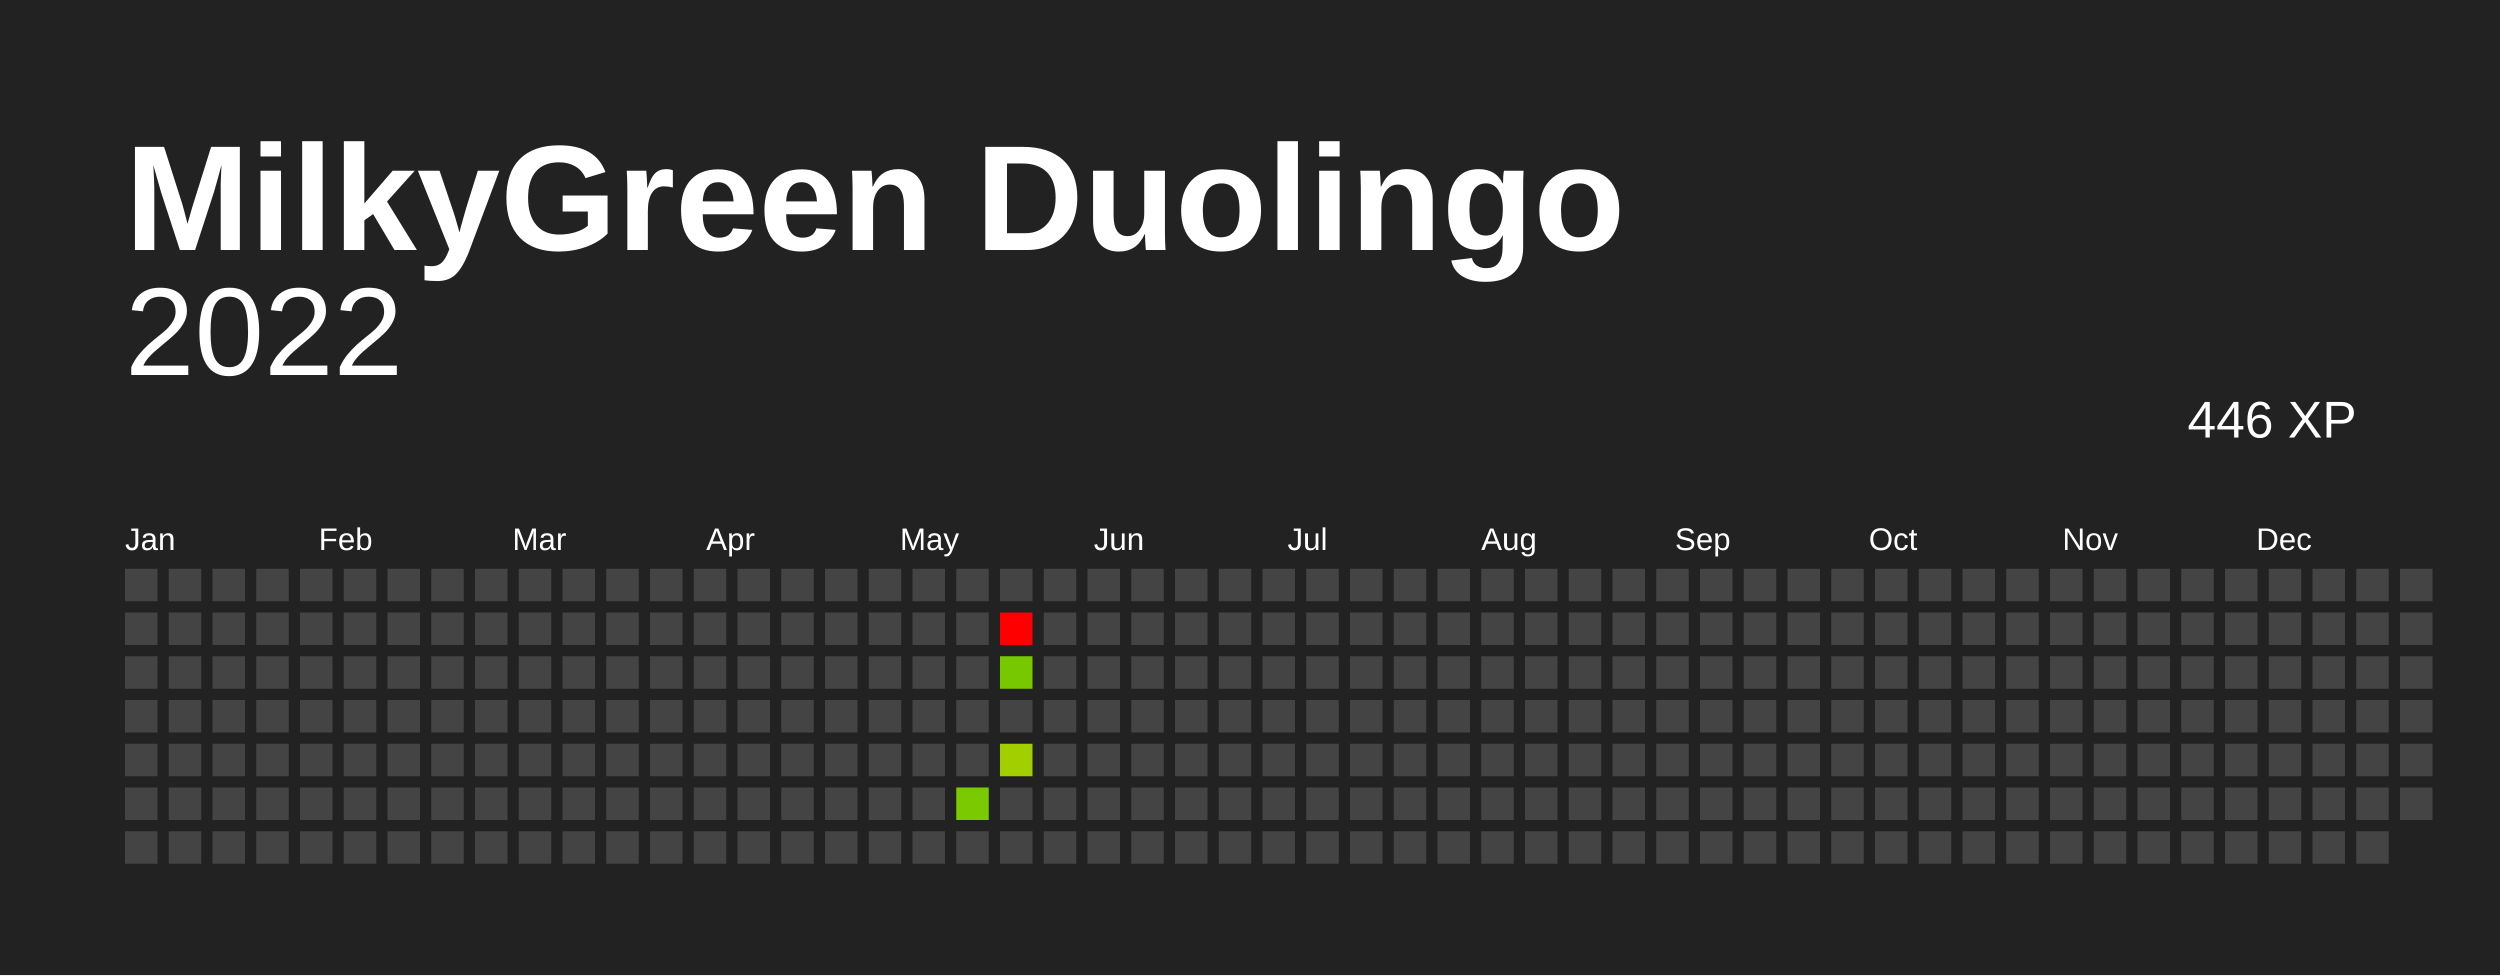
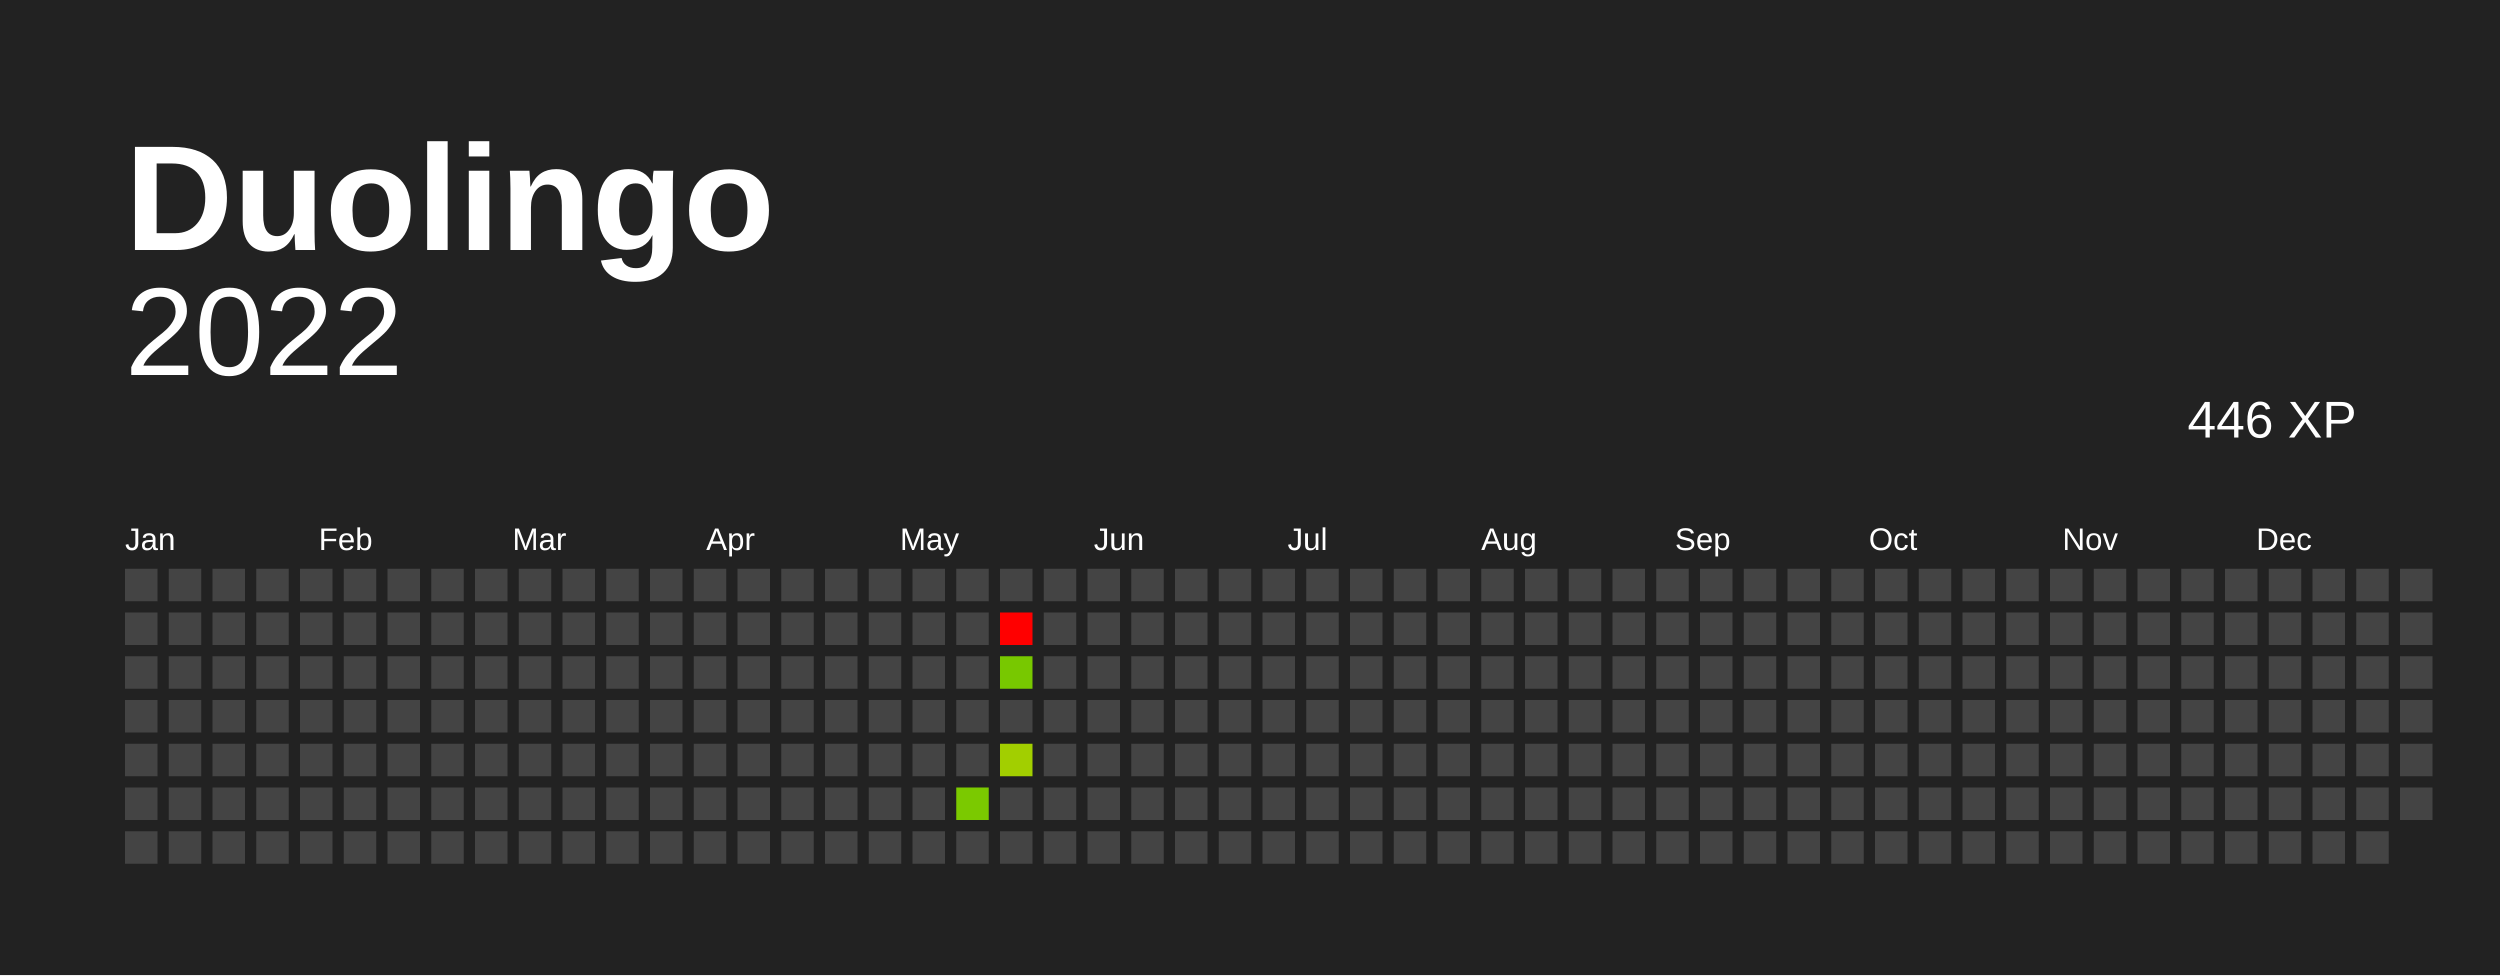
<svg xmlns="http://www.w3.org/2000/svg" baseProfile="full" height="78mm" version="1.1" viewBox="0,0,200,78" width="200mm">
  <defs />
  <rect fill="#222222" height="78" width="200" x="0" y="0" />
-   <text fill="#FFFFFF" style="font-size:12px; font-family:Arial; font-weight:bold;" x="10" y="20">MilkyGreen Duolingo</text>
+   <text fill="#FFFFFF" style="font-size:12px; font-family:Arial; font-weight:bold;" x="10" y="20"> Duolingo</text>
  <text alignment-baseline="hanging" fill="#FFFFFF" style="font-size:10.0px; font-family:Arial;" x="10" y="30">2022</text>
  <text alignment-baseline="hanging" fill="#FFFFFF" style="font-size:4.125px; font-family:Arial;" x="175" y="35">446 XP</text>
  <text fill="#FFFFFF" style="font-size:2.5px; font-family:Arial" x="10.0" y="44">Jan</text>
  <text fill="#FFFFFF" style="font-size:2.5px; font-family:Arial" x="25.5" y="44">Feb</text>
  <text fill="#FFFFFF" style="font-size:2.5px; font-family:Arial" x="41.0" y="44">Mar</text>
  <text fill="#FFFFFF" style="font-size:2.5px; font-family:Arial" x="56.5" y="44">Apr</text>
  <text fill="#FFFFFF" style="font-size:2.5px; font-family:Arial" x="72.0" y="44">May</text>
  <text fill="#FFFFFF" style="font-size:2.5px; font-family:Arial" x="87.5" y="44">Jun</text>
  <text fill="#FFFFFF" style="font-size:2.5px; font-family:Arial" x="103.0" y="44">Jul</text>
  <text fill="#FFFFFF" style="font-size:2.5px; font-family:Arial" x="118.5" y="44">Aug</text>
  <text fill="#FFFFFF" style="font-size:2.5px; font-family:Arial" x="134.0" y="44">Sep</text>
  <text fill="#FFFFFF" style="font-size:2.5px; font-family:Arial" x="149.5" y="44">Oct</text>
  <text fill="#FFFFFF" style="font-size:2.5px; font-family:Arial" x="165.0" y="44">Nov</text>
  <text fill="#FFFFFF" style="font-size:2.5px; font-family:Arial" x="180.5" y="44">Dec</text>
  <rect fill="#444444" height="2.6" width="2.6" x="10.0" y="45.5" />
  <rect fill="#444444" height="2.6" width="2.6" x="10.0" y="49.0" />
  <rect fill="#444444" height="2.6" width="2.6" x="10.0" y="52.5" />
  <rect fill="#444444" height="2.6" width="2.6" x="10.0" y="56.0" />
  <rect fill="#444444" height="2.6" width="2.6" x="10.0" y="59.5" />
  <rect fill="#444444" height="2.6" width="2.6" x="10.0" y="63.0" />
  <rect fill="#444444" height="2.6" width="2.6" x="10.0" y="66.5" />
  <rect fill="#444444" height="2.6" width="2.6" x="13.5" y="45.5" />
  <rect fill="#444444" height="2.6" width="2.6" x="13.5" y="49.0" />
  <rect fill="#444444" height="2.6" width="2.6" x="13.5" y="52.5" />
  <rect fill="#444444" height="2.6" width="2.6" x="13.5" y="56.0" />
  <rect fill="#444444" height="2.6" width="2.6" x="13.5" y="59.5" />
  <rect fill="#444444" height="2.6" width="2.6" x="13.5" y="63.0" />
  <rect fill="#444444" height="2.6" width="2.6" x="13.5" y="66.5" />
  <rect fill="#444444" height="2.6" width="2.6" x="17.0" y="45.5" />
  <rect fill="#444444" height="2.6" width="2.6" x="17.0" y="49.0" />
  <rect fill="#444444" height="2.6" width="2.6" x="17.0" y="52.5" />
  <rect fill="#444444" height="2.6" width="2.6" x="17.0" y="56.0" />
  <rect fill="#444444" height="2.6" width="2.6" x="17.0" y="59.5" />
  <rect fill="#444444" height="2.6" width="2.6" x="17.0" y="63.0" />
  <rect fill="#444444" height="2.6" width="2.6" x="17.0" y="66.5" />
  <rect fill="#444444" height="2.6" width="2.6" x="20.5" y="45.5" />
  <rect fill="#444444" height="2.6" width="2.6" x="20.5" y="49.0" />
  <rect fill="#444444" height="2.6" width="2.6" x="20.5" y="52.5" />
  <rect fill="#444444" height="2.6" width="2.6" x="20.5" y="56.0" />
  <rect fill="#444444" height="2.6" width="2.6" x="20.5" y="59.5" />
  <rect fill="#444444" height="2.6" width="2.6" x="20.5" y="63.0" />
  <rect fill="#444444" height="2.6" width="2.6" x="20.5" y="66.5" />
  <rect fill="#444444" height="2.6" width="2.6" x="24.0" y="45.5" />
  <rect fill="#444444" height="2.6" width="2.6" x="24.0" y="49.0" />
  <rect fill="#444444" height="2.6" width="2.6" x="24.0" y="52.5" />
  <rect fill="#444444" height="2.6" width="2.6" x="24.0" y="56.0" />
  <rect fill="#444444" height="2.6" width="2.6" x="24.0" y="59.5" />
  <rect fill="#444444" height="2.6" width="2.6" x="24.0" y="63.0" />
  <rect fill="#444444" height="2.6" width="2.6" x="24.0" y="66.5" />
  <rect fill="#444444" height="2.6" width="2.6" x="27.5" y="45.5" />
  <rect fill="#444444" height="2.6" width="2.6" x="27.5" y="49.0" />
  <rect fill="#444444" height="2.6" width="2.6" x="27.5" y="52.5" />
  <rect fill="#444444" height="2.6" width="2.6" x="27.5" y="56.0" />
  <rect fill="#444444" height="2.6" width="2.6" x="27.5" y="59.5" />
  <rect fill="#444444" height="2.6" width="2.6" x="27.5" y="63.0" />
  <rect fill="#444444" height="2.6" width="2.6" x="27.5" y="66.5" />
  <rect fill="#444444" height="2.6" width="2.6" x="31.0" y="45.5" />
  <rect fill="#444444" height="2.6" width="2.6" x="31.0" y="49.0" />
  <rect fill="#444444" height="2.6" width="2.6" x="31.0" y="52.5" />
  <rect fill="#444444" height="2.6" width="2.6" x="31.0" y="56.0" />
  <rect fill="#444444" height="2.6" width="2.6" x="31.0" y="59.5" />
  <rect fill="#444444" height="2.6" width="2.6" x="31.0" y="63.0" />
  <rect fill="#444444" height="2.6" width="2.6" x="31.0" y="66.5" />
  <rect fill="#444444" height="2.6" width="2.6" x="34.5" y="45.5" />
  <rect fill="#444444" height="2.6" width="2.6" x="34.5" y="49.0" />
  <rect fill="#444444" height="2.6" width="2.6" x="34.5" y="52.5" />
  <rect fill="#444444" height="2.6" width="2.6" x="34.5" y="56.0" />
  <rect fill="#444444" height="2.6" width="2.6" x="34.5" y="59.5" />
  <rect fill="#444444" height="2.6" width="2.6" x="34.5" y="63.0" />
  <rect fill="#444444" height="2.6" width="2.6" x="34.5" y="66.5" />
  <rect fill="#444444" height="2.6" width="2.6" x="38.0" y="45.5" />
  <rect fill="#444444" height="2.6" width="2.6" x="38.0" y="49.0" />
  <rect fill="#444444" height="2.6" width="2.6" x="38.0" y="52.5" />
  <rect fill="#444444" height="2.6" width="2.6" x="38.0" y="56.0" />
  <rect fill="#444444" height="2.6" width="2.6" x="38.0" y="59.5" />
  <rect fill="#444444" height="2.6" width="2.6" x="38.0" y="63.0" />
  <rect fill="#444444" height="2.6" width="2.6" x="38.0" y="66.5" />
  <rect fill="#444444" height="2.6" width="2.6" x="41.5" y="45.5" />
  <rect fill="#444444" height="2.6" width="2.6" x="41.5" y="49.0" />
  <rect fill="#444444" height="2.6" width="2.6" x="41.5" y="52.5" />
  <rect fill="#444444" height="2.6" width="2.6" x="41.5" y="56.0" />
  <rect fill="#444444" height="2.6" width="2.6" x="41.5" y="59.5" />
  <rect fill="#444444" height="2.6" width="2.6" x="41.5" y="63.0" />
  <rect fill="#444444" height="2.6" width="2.6" x="41.5" y="66.5" />
  <rect fill="#444444" height="2.6" width="2.6" x="45.0" y="45.5" />
  <rect fill="#444444" height="2.6" width="2.6" x="45.0" y="49.0" />
  <rect fill="#444444" height="2.6" width="2.6" x="45.0" y="52.5" />
  <rect fill="#444444" height="2.6" width="2.6" x="45.0" y="56.0" />
  <rect fill="#444444" height="2.6" width="2.6" x="45.0" y="59.5" />
  <rect fill="#444444" height="2.6" width="2.6" x="45.0" y="63.0" />
  <rect fill="#444444" height="2.6" width="2.6" x="45.0" y="66.5" />
  <rect fill="#444444" height="2.6" width="2.6" x="48.5" y="45.5" />
  <rect fill="#444444" height="2.6" width="2.6" x="48.5" y="49.0" />
  <rect fill="#444444" height="2.6" width="2.6" x="48.5" y="52.5" />
  <rect fill="#444444" height="2.6" width="2.6" x="48.5" y="56.0" />
  <rect fill="#444444" height="2.6" width="2.6" x="48.5" y="59.5" />
  <rect fill="#444444" height="2.6" width="2.6" x="48.5" y="63.0" />
  <rect fill="#444444" height="2.6" width="2.6" x="48.5" y="66.5" />
  <rect fill="#444444" height="2.6" width="2.6" x="52.0" y="45.5" />
  <rect fill="#444444" height="2.6" width="2.6" x="52.0" y="49.0" />
  <rect fill="#444444" height="2.6" width="2.6" x="52.0" y="52.5" />
  <rect fill="#444444" height="2.6" width="2.6" x="52.0" y="56.0" />
  <rect fill="#444444" height="2.6" width="2.6" x="52.0" y="59.5" />
  <rect fill="#444444" height="2.6" width="2.6" x="52.0" y="63.0" />
  <rect fill="#444444" height="2.6" width="2.6" x="52.0" y="66.5" />
  <rect fill="#444444" height="2.6" width="2.6" x="55.5" y="45.5" />
  <rect fill="#444444" height="2.6" width="2.6" x="55.5" y="49.0" />
  <rect fill="#444444" height="2.6" width="2.6" x="55.5" y="52.5" />
  <rect fill="#444444" height="2.6" width="2.6" x="55.5" y="56.0" />
  <rect fill="#444444" height="2.6" width="2.6" x="55.5" y="59.5" />
  <rect fill="#444444" height="2.6" width="2.6" x="55.5" y="63.0" />
  <rect fill="#444444" height="2.6" width="2.6" x="55.5" y="66.5" />
  <rect fill="#444444" height="2.6" width="2.6" x="59.0" y="45.5" />
  <rect fill="#444444" height="2.6" width="2.6" x="59.0" y="49.0" />
  <rect fill="#444444" height="2.6" width="2.6" x="59.0" y="52.5" />
  <rect fill="#444444" height="2.6" width="2.6" x="59.0" y="56.0" />
  <rect fill="#444444" height="2.6" width="2.6" x="59.0" y="59.5" />
  <rect fill="#444444" height="2.6" width="2.6" x="59.0" y="63.0" />
  <rect fill="#444444" height="2.6" width="2.6" x="59.0" y="66.5" />
  <rect fill="#444444" height="2.6" width="2.6" x="62.5" y="45.5" />
  <rect fill="#444444" height="2.6" width="2.6" x="62.5" y="49.0" />
  <rect fill="#444444" height="2.6" width="2.6" x="62.5" y="52.5" />
  <rect fill="#444444" height="2.6" width="2.6" x="62.5" y="56.0" />
  <rect fill="#444444" height="2.6" width="2.6" x="62.5" y="59.5" />
  <rect fill="#444444" height="2.6" width="2.6" x="62.5" y="63.0" />
  <rect fill="#444444" height="2.6" width="2.6" x="62.5" y="66.5" />
  <rect fill="#444444" height="2.6" width="2.6" x="66.0" y="45.5" />
  <rect fill="#444444" height="2.6" width="2.6" x="66.0" y="49.0" />
  <rect fill="#444444" height="2.6" width="2.6" x="66.0" y="52.5" />
  <rect fill="#444444" height="2.6" width="2.6" x="66.0" y="56.0" />
  <rect fill="#444444" height="2.6" width="2.6" x="66.0" y="59.5" />
  <rect fill="#444444" height="2.6" width="2.6" x="66.0" y="63.0" />
  <rect fill="#444444" height="2.6" width="2.6" x="66.0" y="66.5" />
  <rect fill="#444444" height="2.6" width="2.6" x="69.5" y="45.5" />
  <rect fill="#444444" height="2.6" width="2.6" x="69.5" y="49.0" />
  <rect fill="#444444" height="2.6" width="2.6" x="69.5" y="52.5" />
  <rect fill="#444444" height="2.6" width="2.6" x="69.5" y="56.0" />
  <rect fill="#444444" height="2.6" width="2.6" x="69.5" y="59.5" />
  <rect fill="#444444" height="2.6" width="2.6" x="69.5" y="63.0" />
  <rect fill="#444444" height="2.6" width="2.6" x="69.5" y="66.5" />
  <rect fill="#444444" height="2.6" width="2.6" x="73.0" y="45.5" />
  <rect fill="#444444" height="2.6" width="2.6" x="73.0" y="49.0" />
  <rect fill="#444444" height="2.6" width="2.6" x="73.0" y="52.5" />
  <rect fill="#444444" height="2.6" width="2.6" x="73.0" y="56.0" />
  <rect fill="#444444" height="2.6" width="2.6" x="73.0" y="59.5" />
  <rect fill="#444444" height="2.6" width="2.6" x="73.0" y="63.0" />
  <rect fill="#444444" height="2.6" width="2.6" x="73.0" y="66.5" />
  <rect fill="#444444" height="2.6" width="2.6" x="76.5" y="45.5" />
  <rect fill="#444444" height="2.6" width="2.6" x="76.5" y="49.0" />
  <rect fill="#444444" height="2.6" width="2.6" x="76.5" y="52.5" />
  <rect fill="#444444" height="2.6" width="2.6" x="76.5" y="56.0" />
  <rect fill="#444444" height="2.6" width="2.6" x="76.5" y="59.5" />
  <rect fill="#7bc900" height="2.6" width="2.6" x="76.5" y="63.0" />
  <rect fill="#444444" height="2.6" width="2.6" x="76.5" y="66.5" />
  <rect fill="#444444" height="2.6" width="2.6" x="80.0" y="45.5" />
  <rect fill="red" height="2.6" width="2.6" x="80.0" y="49.0" />
  <rect fill="#78c800" height="2.6" width="2.6" x="80.0" y="52.5" />
  <rect fill="#444444" height="2.6" width="2.6" x="80.0" y="56.0" />
  <rect fill="#a2cf00" height="2.6" width="2.6" x="80.0" y="59.5" />
  <rect fill="#444444" height="2.6" width="2.6" x="80.0" y="63.0" />
  <rect fill="#444444" height="2.6" width="2.6" x="80.0" y="66.5" />
  <rect fill="#444444" height="2.6" width="2.6" x="83.5" y="45.5" />
  <rect fill="#444444" height="2.6" width="2.6" x="83.5" y="49.0" />
  <rect fill="#444444" height="2.6" width="2.6" x="83.5" y="52.5" />
  <rect fill="#444444" height="2.6" width="2.6" x="83.5" y="56.0" />
  <rect fill="#444444" height="2.6" width="2.6" x="83.5" y="59.5" />
  <rect fill="#444444" height="2.6" width="2.6" x="83.5" y="63.0" />
  <rect fill="#444444" height="2.6" width="2.6" x="83.5" y="66.5" />
  <rect fill="#444444" height="2.6" width="2.6" x="87.0" y="45.5" />
  <rect fill="#444444" height="2.6" width="2.6" x="87.0" y="49.0" />
  <rect fill="#444444" height="2.6" width="2.6" x="87.0" y="52.5" />
  <rect fill="#444444" height="2.6" width="2.6" x="87.0" y="56.0" />
  <rect fill="#444444" height="2.6" width="2.6" x="87.0" y="59.5" />
  <rect fill="#444444" height="2.6" width="2.6" x="87.0" y="63.0" />
  <rect fill="#444444" height="2.6" width="2.6" x="87.0" y="66.5" />
  <rect fill="#444444" height="2.6" width="2.6" x="90.5" y="45.5" />
  <rect fill="#444444" height="2.6" width="2.6" x="90.5" y="49.0" />
  <rect fill="#444444" height="2.6" width="2.6" x="90.5" y="52.5" />
  <rect fill="#444444" height="2.6" width="2.6" x="90.5" y="56.0" />
  <rect fill="#444444" height="2.6" width="2.6" x="90.5" y="59.5" />
  <rect fill="#444444" height="2.6" width="2.6" x="90.5" y="63.0" />
  <rect fill="#444444" height="2.6" width="2.6" x="90.5" y="66.5" />
  <rect fill="#444444" height="2.6" width="2.6" x="94.0" y="45.5" />
  <rect fill="#444444" height="2.6" width="2.6" x="94.0" y="49.0" />
  <rect fill="#444444" height="2.6" width="2.6" x="94.0" y="52.5" />
  <rect fill="#444444" height="2.6" width="2.6" x="94.0" y="56.0" />
  <rect fill="#444444" height="2.6" width="2.6" x="94.0" y="59.5" />
  <rect fill="#444444" height="2.6" width="2.6" x="94.0" y="63.0" />
  <rect fill="#444444" height="2.6" width="2.6" x="94.0" y="66.5" />
  <rect fill="#444444" height="2.6" width="2.6" x="97.5" y="45.5" />
  <rect fill="#444444" height="2.6" width="2.6" x="97.5" y="49.0" />
  <rect fill="#444444" height="2.6" width="2.6" x="97.5" y="52.5" />
  <rect fill="#444444" height="2.6" width="2.6" x="97.5" y="56.0" />
  <rect fill="#444444" height="2.6" width="2.6" x="97.5" y="59.5" />
  <rect fill="#444444" height="2.6" width="2.6" x="97.5" y="63.0" />
  <rect fill="#444444" height="2.6" width="2.6" x="97.5" y="66.5" />
  <rect fill="#444444" height="2.6" width="2.6" x="101.0" y="45.5" />
  <rect fill="#444444" height="2.6" width="2.6" x="101.0" y="49.0" />
  <rect fill="#444444" height="2.6" width="2.6" x="101.0" y="52.5" />
  <rect fill="#444444" height="2.6" width="2.6" x="101.0" y="56.0" />
  <rect fill="#444444" height="2.6" width="2.6" x="101.0" y="59.5" />
  <rect fill="#444444" height="2.6" width="2.6" x="101.0" y="63.0" />
  <rect fill="#444444" height="2.6" width="2.6" x="101.0" y="66.5" />
  <rect fill="#444444" height="2.6" width="2.6" x="104.5" y="45.5" />
  <rect fill="#444444" height="2.6" width="2.6" x="104.5" y="49.0" />
  <rect fill="#444444" height="2.6" width="2.6" x="104.5" y="52.5" />
  <rect fill="#444444" height="2.6" width="2.6" x="104.5" y="56.0" />
  <rect fill="#444444" height="2.6" width="2.6" x="104.5" y="59.5" />
  <rect fill="#444444" height="2.6" width="2.6" x="104.5" y="63.0" />
  <rect fill="#444444" height="2.6" width="2.6" x="104.5" y="66.5" />
  <rect fill="#444444" height="2.6" width="2.6" x="108.0" y="45.5" />
  <rect fill="#444444" height="2.6" width="2.6" x="108.0" y="49.0" />
  <rect fill="#444444" height="2.6" width="2.6" x="108.0" y="52.5" />
  <rect fill="#444444" height="2.6" width="2.6" x="108.0" y="56.0" />
  <rect fill="#444444" height="2.6" width="2.6" x="108.0" y="59.5" />
  <rect fill="#444444" height="2.6" width="2.6" x="108.0" y="63.0" />
  <rect fill="#444444" height="2.6" width="2.6" x="108.0" y="66.5" />
  <rect fill="#444444" height="2.6" width="2.6" x="111.5" y="45.5" />
  <rect fill="#444444" height="2.6" width="2.6" x="111.5" y="49.0" />
  <rect fill="#444444" height="2.6" width="2.6" x="111.5" y="52.5" />
  <rect fill="#444444" height="2.6" width="2.6" x="111.5" y="56.0" />
  <rect fill="#444444" height="2.6" width="2.6" x="111.5" y="59.5" />
  <rect fill="#444444" height="2.6" width="2.6" x="111.5" y="63.0" />
  <rect fill="#444444" height="2.6" width="2.6" x="111.5" y="66.5" />
  <rect fill="#444444" height="2.6" width="2.6" x="115.0" y="45.5" />
  <rect fill="#444444" height="2.6" width="2.6" x="115.0" y="49.0" />
  <rect fill="#444444" height="2.6" width="2.6" x="115.0" y="52.5" />
  <rect fill="#444444" height="2.6" width="2.6" x="115.0" y="56.0" />
  <rect fill="#444444" height="2.6" width="2.6" x="115.0" y="59.5" />
  <rect fill="#444444" height="2.6" width="2.6" x="115.0" y="63.0" />
  <rect fill="#444444" height="2.6" width="2.6" x="115.0" y="66.5" />
  <rect fill="#444444" height="2.6" width="2.6" x="118.5" y="45.5" />
  <rect fill="#444444" height="2.6" width="2.6" x="118.5" y="49.0" />
  <rect fill="#444444" height="2.6" width="2.6" x="118.5" y="52.5" />
  <rect fill="#444444" height="2.6" width="2.6" x="118.5" y="56.0" />
  <rect fill="#444444" height="2.6" width="2.6" x="118.5" y="59.5" />
  <rect fill="#444444" height="2.6" width="2.6" x="118.5" y="63.0" />
  <rect fill="#444444" height="2.6" width="2.6" x="118.5" y="66.5" />
  <rect fill="#444444" height="2.6" width="2.6" x="122.0" y="45.5" />
  <rect fill="#444444" height="2.6" width="2.6" x="122.0" y="49.0" />
  <rect fill="#444444" height="2.6" width="2.6" x="122.0" y="52.5" />
  <rect fill="#444444" height="2.6" width="2.6" x="122.0" y="56.0" />
  <rect fill="#444444" height="2.6" width="2.6" x="122.0" y="59.5" />
  <rect fill="#444444" height="2.6" width="2.6" x="122.0" y="63.0" />
  <rect fill="#444444" height="2.6" width="2.6" x="122.0" y="66.5" />
  <rect fill="#444444" height="2.6" width="2.6" x="125.5" y="45.5" />
  <rect fill="#444444" height="2.6" width="2.6" x="125.5" y="49.0" />
  <rect fill="#444444" height="2.6" width="2.6" x="125.5" y="52.5" />
  <rect fill="#444444" height="2.6" width="2.6" x="125.5" y="56.0" />
  <rect fill="#444444" height="2.6" width="2.6" x="125.5" y="59.5" />
  <rect fill="#444444" height="2.6" width="2.6" x="125.5" y="63.0" />
  <rect fill="#444444" height="2.6" width="2.6" x="125.5" y="66.5" />
  <rect fill="#444444" height="2.6" width="2.6" x="129.0" y="45.5" />
  <rect fill="#444444" height="2.6" width="2.6" x="129.0" y="49.0" />
  <rect fill="#444444" height="2.6" width="2.6" x="129.0" y="52.5" />
  <rect fill="#444444" height="2.6" width="2.6" x="129.0" y="56.0" />
  <rect fill="#444444" height="2.6" width="2.6" x="129.0" y="59.5" />
  <rect fill="#444444" height="2.6" width="2.6" x="129.0" y="63.0" />
  <rect fill="#444444" height="2.6" width="2.6" x="129.0" y="66.5" />
  <rect fill="#444444" height="2.6" width="2.6" x="132.5" y="45.5" />
  <rect fill="#444444" height="2.6" width="2.6" x="132.5" y="49.0" />
  <rect fill="#444444" height="2.6" width="2.6" x="132.5" y="52.5" />
  <rect fill="#444444" height="2.6" width="2.6" x="132.5" y="56.0" />
  <rect fill="#444444" height="2.6" width="2.6" x="132.5" y="59.5" />
  <rect fill="#444444" height="2.6" width="2.6" x="132.5" y="63.0" />
  <rect fill="#444444" height="2.6" width="2.6" x="132.5" y="66.5" />
  <rect fill="#444444" height="2.6" width="2.6" x="136.0" y="45.5" />
  <rect fill="#444444" height="2.6" width="2.6" x="136.0" y="49.0" />
  <rect fill="#444444" height="2.6" width="2.6" x="136.0" y="52.5" />
  <rect fill="#444444" height="2.6" width="2.6" x="136.0" y="56.0" />
  <rect fill="#444444" height="2.6" width="2.6" x="136.0" y="59.5" />
  <rect fill="#444444" height="2.6" width="2.6" x="136.0" y="63.0" />
  <rect fill="#444444" height="2.6" width="2.6" x="136.0" y="66.5" />
  <rect fill="#444444" height="2.6" width="2.6" x="139.5" y="45.5" />
  <rect fill="#444444" height="2.6" width="2.6" x="139.5" y="49.0" />
  <rect fill="#444444" height="2.6" width="2.6" x="139.5" y="52.5" />
  <rect fill="#444444" height="2.6" width="2.6" x="139.5" y="56.0" />
  <rect fill="#444444" height="2.6" width="2.6" x="139.5" y="59.5" />
  <rect fill="#444444" height="2.6" width="2.6" x="139.5" y="63.0" />
  <rect fill="#444444" height="2.6" width="2.6" x="139.5" y="66.5" />
  <rect fill="#444444" height="2.6" width="2.6" x="143.0" y="45.5" />
  <rect fill="#444444" height="2.6" width="2.6" x="143.0" y="49.0" />
  <rect fill="#444444" height="2.6" width="2.6" x="143.0" y="52.5" />
  <rect fill="#444444" height="2.6" width="2.6" x="143.0" y="56.0" />
  <rect fill="#444444" height="2.6" width="2.6" x="143.0" y="59.5" />
  <rect fill="#444444" height="2.6" width="2.6" x="143.0" y="63.0" />
  <rect fill="#444444" height="2.6" width="2.6" x="143.0" y="66.5" />
  <rect fill="#444444" height="2.6" width="2.6" x="146.5" y="45.5" />
  <rect fill="#444444" height="2.6" width="2.6" x="146.5" y="49.0" />
  <rect fill="#444444" height="2.6" width="2.6" x="146.5" y="52.5" />
  <rect fill="#444444" height="2.6" width="2.6" x="146.5" y="56.0" />
  <rect fill="#444444" height="2.6" width="2.6" x="146.5" y="59.5" />
  <rect fill="#444444" height="2.6" width="2.6" x="146.5" y="63.0" />
  <rect fill="#444444" height="2.6" width="2.6" x="146.5" y="66.5" />
  <rect fill="#444444" height="2.6" width="2.6" x="150.0" y="45.5" />
  <rect fill="#444444" height="2.6" width="2.6" x="150.0" y="49.0" />
  <rect fill="#444444" height="2.6" width="2.6" x="150.0" y="52.5" />
  <rect fill="#444444" height="2.6" width="2.6" x="150.0" y="56.0" />
  <rect fill="#444444" height="2.6" width="2.6" x="150.0" y="59.5" />
  <rect fill="#444444" height="2.6" width="2.6" x="150.0" y="63.0" />
  <rect fill="#444444" height="2.6" width="2.6" x="150.0" y="66.5" />
  <rect fill="#444444" height="2.6" width="2.6" x="153.5" y="45.5" />
  <rect fill="#444444" height="2.6" width="2.6" x="153.5" y="49.0" />
  <rect fill="#444444" height="2.6" width="2.6" x="153.5" y="52.5" />
  <rect fill="#444444" height="2.6" width="2.6" x="153.5" y="56.0" />
  <rect fill="#444444" height="2.6" width="2.6" x="153.5" y="59.5" />
  <rect fill="#444444" height="2.6" width="2.6" x="153.5" y="63.0" />
  <rect fill="#444444" height="2.6" width="2.6" x="153.5" y="66.5" />
  <rect fill="#444444" height="2.6" width="2.6" x="157.0" y="45.5" />
  <rect fill="#444444" height="2.6" width="2.6" x="157.0" y="49.0" />
  <rect fill="#444444" height="2.6" width="2.6" x="157.0" y="52.5" />
  <rect fill="#444444" height="2.6" width="2.6" x="157.0" y="56.0" />
  <rect fill="#444444" height="2.6" width="2.6" x="157.0" y="59.5" />
  <rect fill="#444444" height="2.6" width="2.6" x="157.0" y="63.0" />
  <rect fill="#444444" height="2.6" width="2.6" x="157.0" y="66.5" />
  <rect fill="#444444" height="2.6" width="2.6" x="160.5" y="45.5" />
  <rect fill="#444444" height="2.6" width="2.6" x="160.5" y="49.0" />
  <rect fill="#444444" height="2.6" width="2.6" x="160.5" y="52.5" />
  <rect fill="#444444" height="2.6" width="2.6" x="160.5" y="56.0" />
  <rect fill="#444444" height="2.6" width="2.6" x="160.5" y="59.5" />
  <rect fill="#444444" height="2.6" width="2.6" x="160.5" y="63.0" />
  <rect fill="#444444" height="2.6" width="2.6" x="160.5" y="66.5" />
  <rect fill="#444444" height="2.6" width="2.6" x="164.0" y="45.5" />
  <rect fill="#444444" height="2.6" width="2.6" x="164.0" y="49.0" />
  <rect fill="#444444" height="2.6" width="2.6" x="164.0" y="52.5" />
  <rect fill="#444444" height="2.6" width="2.6" x="164.0" y="56.0" />
  <rect fill="#444444" height="2.6" width="2.6" x="164.0" y="59.5" />
  <rect fill="#444444" height="2.6" width="2.6" x="164.0" y="63.0" />
  <rect fill="#444444" height="2.6" width="2.6" x="164.0" y="66.5" />
  <rect fill="#444444" height="2.6" width="2.6" x="167.5" y="45.5" />
  <rect fill="#444444" height="2.6" width="2.6" x="167.5" y="49.0" />
  <rect fill="#444444" height="2.6" width="2.6" x="167.5" y="52.5" />
  <rect fill="#444444" height="2.6" width="2.6" x="167.5" y="56.0" />
  <rect fill="#444444" height="2.6" width="2.6" x="167.5" y="59.5" />
  <rect fill="#444444" height="2.6" width="2.6" x="167.5" y="63.0" />
  <rect fill="#444444" height="2.6" width="2.6" x="167.5" y="66.5" />
  <rect fill="#444444" height="2.6" width="2.6" x="171.0" y="45.5" />
  <rect fill="#444444" height="2.6" width="2.6" x="171.0" y="49.0" />
  <rect fill="#444444" height="2.6" width="2.6" x="171.0" y="52.5" />
  <rect fill="#444444" height="2.6" width="2.6" x="171.0" y="56.0" />
  <rect fill="#444444" height="2.6" width="2.6" x="171.0" y="59.5" />
  <rect fill="#444444" height="2.6" width="2.6" x="171.0" y="63.0" />
  <rect fill="#444444" height="2.6" width="2.6" x="171.0" y="66.5" />
  <rect fill="#444444" height="2.6" width="2.6" x="174.5" y="45.5" />
  <rect fill="#444444" height="2.6" width="2.6" x="174.5" y="49.0" />
  <rect fill="#444444" height="2.6" width="2.6" x="174.5" y="52.5" />
  <rect fill="#444444" height="2.6" width="2.6" x="174.5" y="56.0" />
  <rect fill="#444444" height="2.6" width="2.6" x="174.5" y="59.5" />
  <rect fill="#444444" height="2.6" width="2.6" x="174.5" y="63.0" />
  <rect fill="#444444" height="2.6" width="2.6" x="174.5" y="66.5" />
  <rect fill="#444444" height="2.6" width="2.6" x="178.0" y="45.5" />
  <rect fill="#444444" height="2.6" width="2.6" x="178.0" y="49.0" />
  <rect fill="#444444" height="2.6" width="2.6" x="178.0" y="52.5" />
  <rect fill="#444444" height="2.6" width="2.6" x="178.0" y="56.0" />
  <rect fill="#444444" height="2.6" width="2.6" x="178.0" y="59.5" />
  <rect fill="#444444" height="2.6" width="2.6" x="178.0" y="63.0" />
  <rect fill="#444444" height="2.6" width="2.6" x="178.0" y="66.5" />
  <rect fill="#444444" height="2.6" width="2.6" x="181.5" y="45.5" />
  <rect fill="#444444" height="2.6" width="2.6" x="181.5" y="49.0" />
  <rect fill="#444444" height="2.6" width="2.6" x="181.5" y="52.5" />
  <rect fill="#444444" height="2.6" width="2.6" x="181.5" y="56.0" />
  <rect fill="#444444" height="2.6" width="2.6" x="181.5" y="59.5" />
  <rect fill="#444444" height="2.6" width="2.6" x="181.5" y="63.0" />
  <rect fill="#444444" height="2.6" width="2.6" x="181.5" y="66.5" />
  <rect fill="#444444" height="2.6" width="2.6" x="185.0" y="45.5" />
  <rect fill="#444444" height="2.6" width="2.6" x="185.0" y="49.0" />
  <rect fill="#444444" height="2.6" width="2.6" x="185.0" y="52.5" />
  <rect fill="#444444" height="2.6" width="2.6" x="185.0" y="56.0" />
  <rect fill="#444444" height="2.6" width="2.6" x="185.0" y="59.5" />
  <rect fill="#444444" height="2.6" width="2.6" x="185.0" y="63.0" />
  <rect fill="#444444" height="2.6" width="2.6" x="185.0" y="66.5" />
  <rect fill="#444444" height="2.6" width="2.6" x="188.5" y="45.5" />
  <rect fill="#444444" height="2.6" width="2.6" x="188.5" y="49.0" />
  <rect fill="#444444" height="2.6" width="2.6" x="188.5" y="52.5" />
  <rect fill="#444444" height="2.6" width="2.6" x="188.5" y="56.0" />
  <rect fill="#444444" height="2.6" width="2.6" x="188.5" y="59.5" />
  <rect fill="#444444" height="2.6" width="2.6" x="188.5" y="63.0" />
  <rect fill="#444444" height="2.6" width="2.6" x="188.5" y="66.5" />
  <rect fill="#444444" height="2.6" width="2.6" x="192.0" y="45.5" />
  <rect fill="#444444" height="2.6" width="2.6" x="192.0" y="49.0" />
  <rect fill="#444444" height="2.6" width="2.6" x="192.0" y="52.5" />
  <rect fill="#444444" height="2.6" width="2.6" x="192.0" y="56.0" />
  <rect fill="#444444" height="2.6" width="2.6" x="192.0" y="59.5" />
  <rect fill="#444444" height="2.6" width="2.6" x="192.0" y="63.0" />
</svg>
